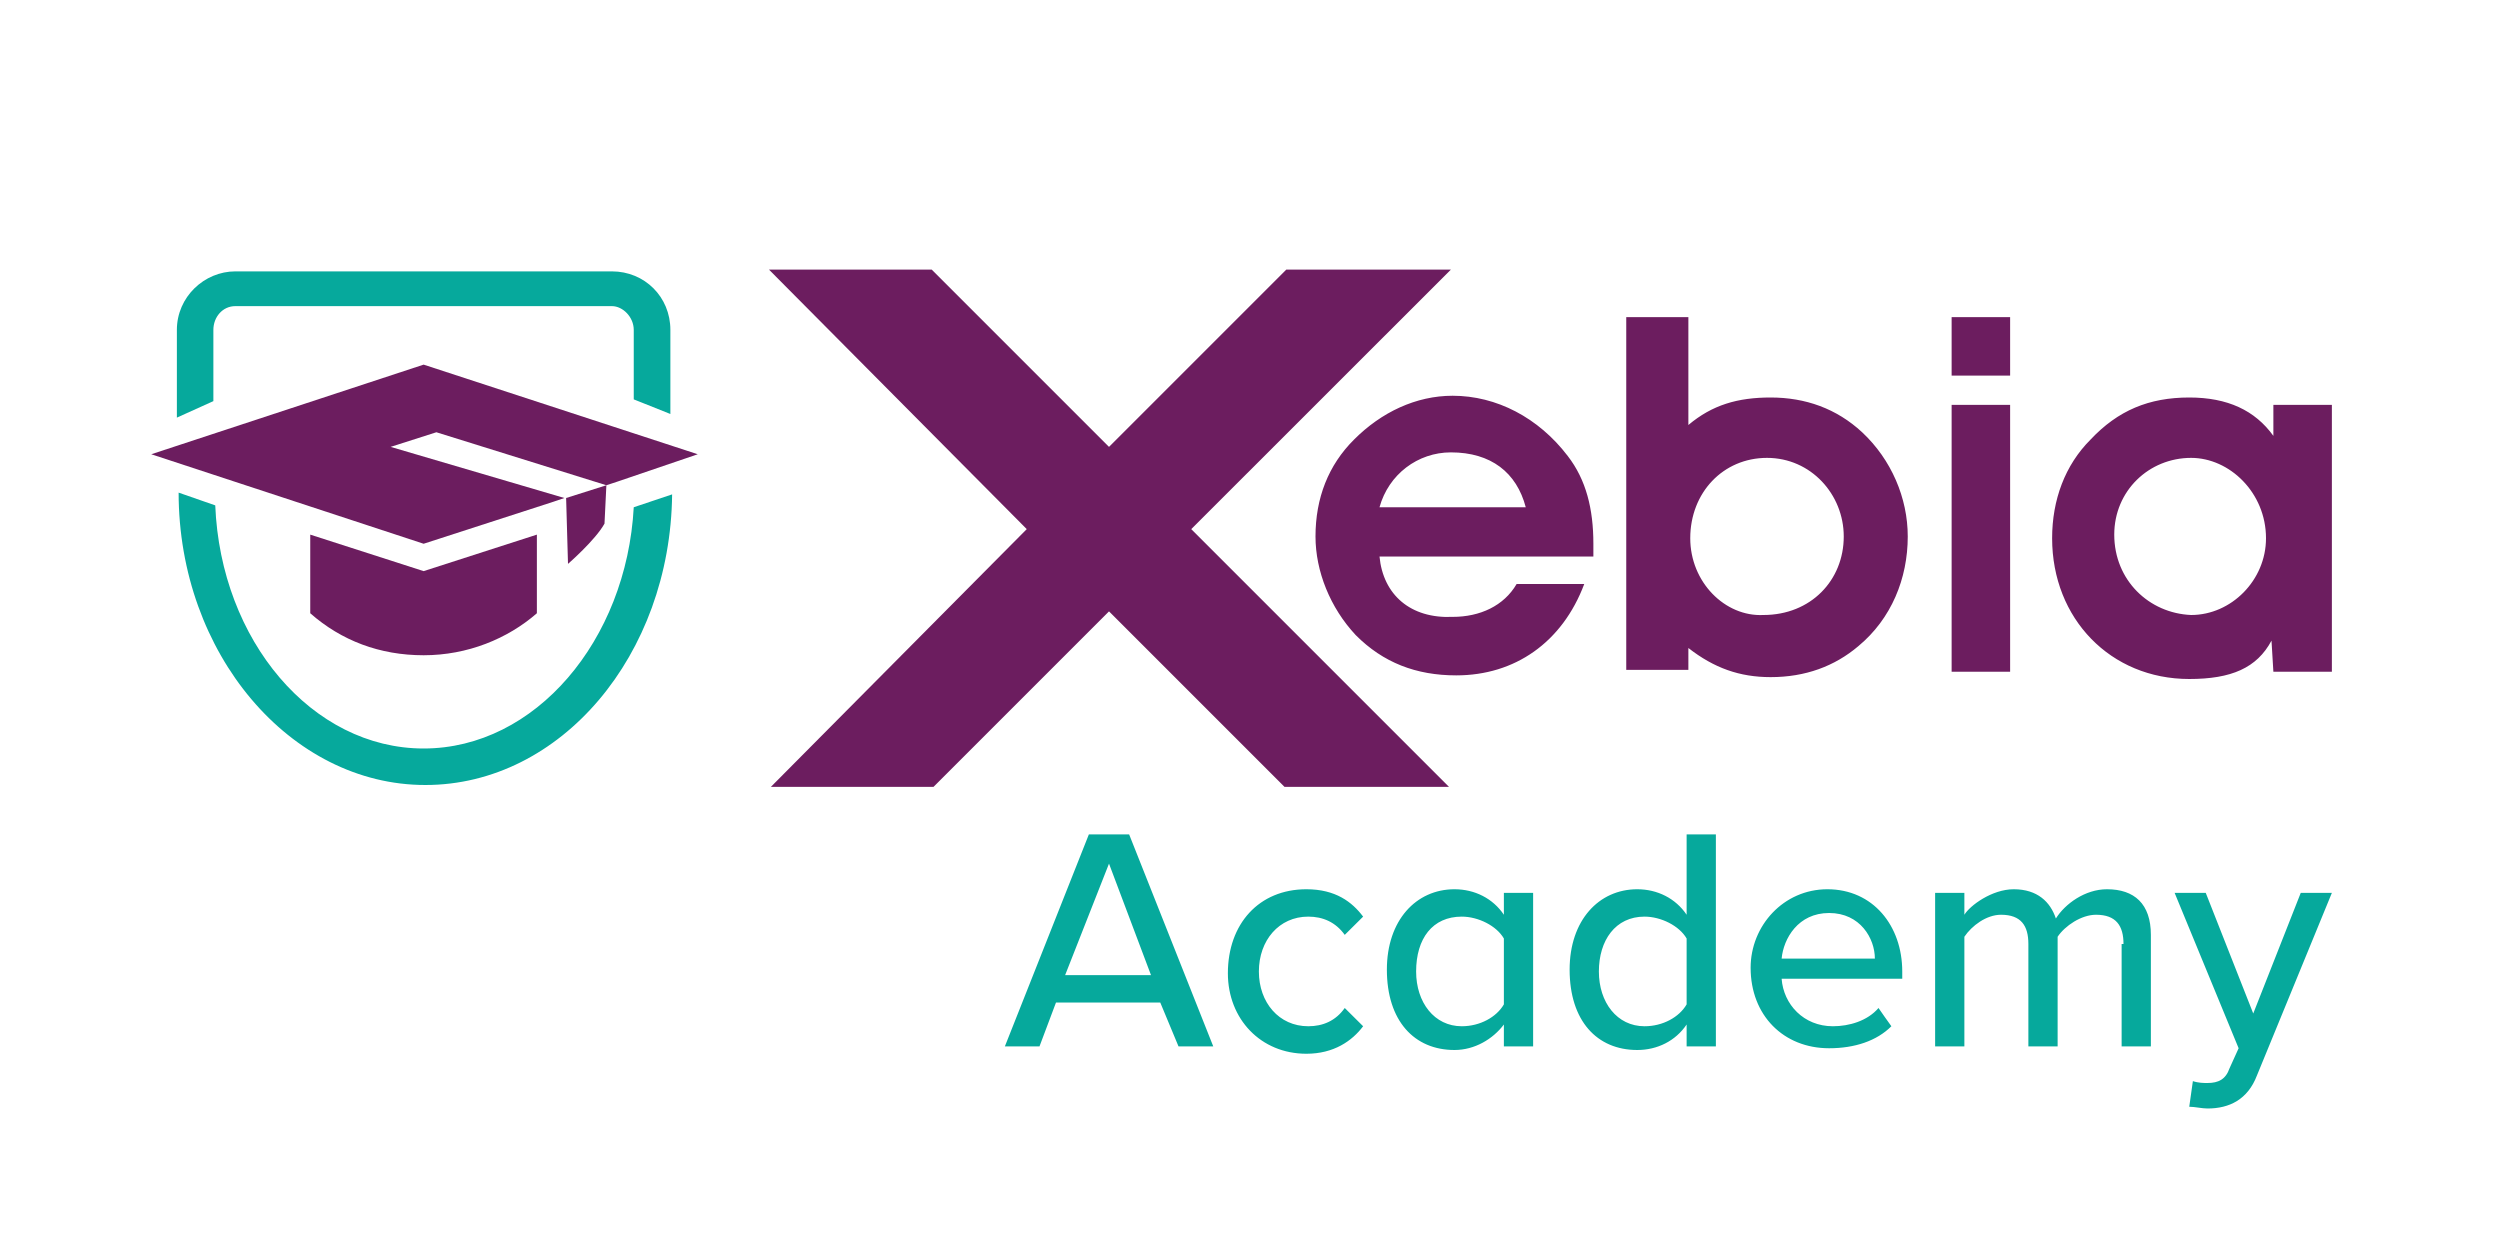
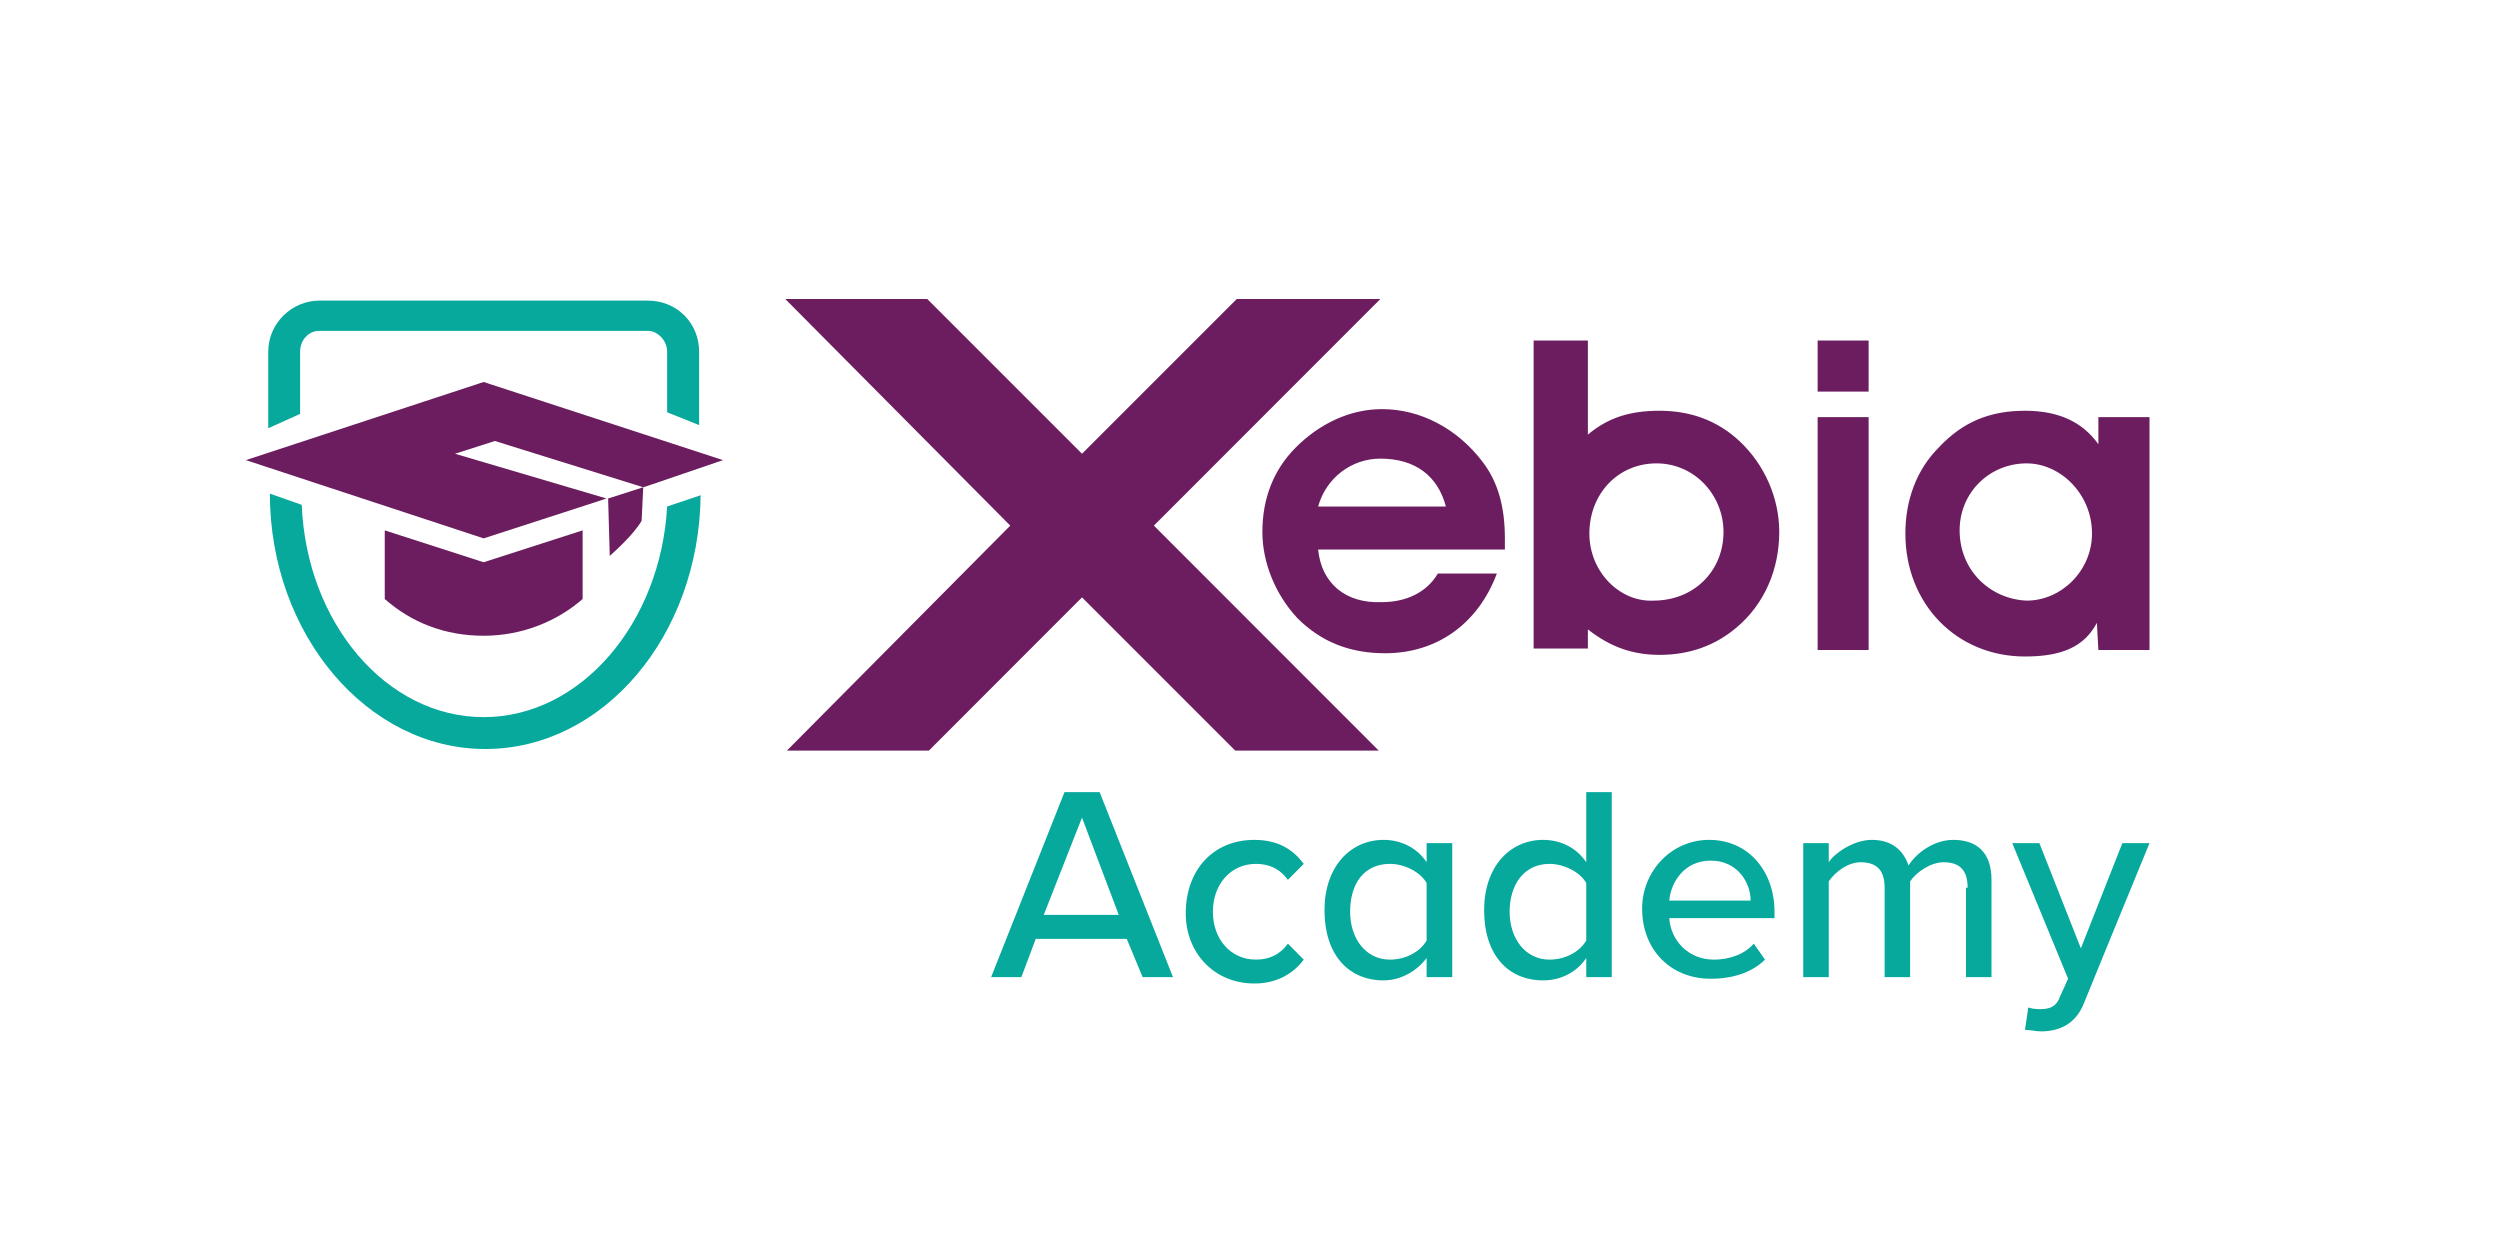
<svg xmlns="http://www.w3.org/2000/svg" xmlns:xlink="http://www.w3.org/1999/xlink" version="1.1" preserveAspectRatio="xMidYMid meet" viewBox="0 0 200 100" width="200" height="100">
  <defs>
-     <path d="M17.07 32.09C17.07 28.67 17.07 26.77 17.07 26.39C17.07 25.37 17.8 24.49 18.83 24.49C21.84 24.49 45.94 24.49 48.95 24.49C49.83 24.49 50.7 25.37 50.7 26.39C50.7 26.76 50.7 28.61 50.7 31.95L53.63 33.12C53.63 29.08 53.63 26.84 53.63 26.39C53.63 23.76 51.58 21.71 48.95 21.71C45.94 21.71 21.84 21.71 18.83 21.71C16.34 21.71 14.15 23.76 14.15 26.39C14.15 26.86 14.15 29.2 14.15 33.41L17.07 32.09ZM50.7 40.58C50.12 51.25 42.81 59.88 33.89 59.88C24.97 59.88 17.66 51.25 17.22 40.43C16.92 40.33 14.59 39.51 14.29 39.41C14.29 52.27 23.21 62.8 34.03 62.8C44.85 62.8 53.63 52.42 53.77 39.55C53.16 39.76 51.32 40.37 50.7 40.58Z" id="c3oCWMcQOT" />
-     <path d="M33.89 29.17L12.1 36.34L33.89 43.5L44.27 40.14L45.15 39.84L31.25 35.75L34.91 34.58L48.51 38.82L49.39 38.53L55.82 36.34L33.89 29.17Z" id="bEYQ8CKEk" />
-     <path d="M45.29 39.84C45.38 43 45.43 44.76 45.44 45.11C45.44 45.11 47.63 43.21 48.36 41.89C48.37 41.69 48.42 40.66 48.51 38.82L45.29 39.84Z" id="abH2lfrr2" />
-     <path d="M92.82 80.2L84.48 80.2L83.16 83.71L80.39 83.71L87.11 66.75L90.33 66.75L97.06 83.71L94.28 83.71L92.82 80.2ZM85.21 78.01L92.08 78.01L88.72 69.09L85.21 78.01ZM109.05 73.33C108.9 73.48 107.73 74.65 107.58 74.79C106.85 73.77 105.83 73.33 104.66 73.33C102.32 73.33 100.71 75.23 100.71 77.72C100.71 80.2 102.32 82.1 104.66 82.1C105.83 82.1 106.85 81.67 107.58 80.64C107.73 80.79 108.9 81.96 109.05 82.1C108.17 83.27 106.71 84.3 104.51 84.3C100.86 84.3 98.23 81.52 98.23 77.86C98.23 73.92 100.71 71.14 104.51 71.14C106.85 71.14 108.17 72.16 109.05 73.33ZM120.31 81.96C119.43 83.13 117.97 84 116.36 84C113.14 84 110.95 81.67 110.95 77.57C110.95 73.62 113.29 71.14 116.36 71.14C117.97 71.14 119.43 71.87 120.31 73.18C120.31 73.07 120.31 72.48 120.31 71.43L122.65 71.43L122.65 83.71L120.31 83.71C120.31 82.78 120.31 82.19 120.31 81.96ZM120.31 75.08C119.72 74.06 118.26 73.33 116.94 73.33C114.6 73.33 113.29 75.08 113.29 77.72C113.29 80.2 114.75 82.1 116.94 82.1C118.4 82.1 119.72 81.37 120.31 80.35C120.31 79.3 120.31 76.14 120.31 75.08ZM134.93 81.96C134.05 83.27 132.59 84 130.98 84C127.76 84 125.57 81.67 125.57 77.57C125.57 73.62 127.91 71.14 130.98 71.14C132.59 71.14 134.05 71.87 134.93 73.18C134.93 72.76 134.93 70.61 134.93 66.75L137.27 66.75L137.27 83.71L134.93 83.71C134.93 82.78 134.93 82.19 134.93 81.96ZM134.93 75.08C134.34 74.06 132.88 73.33 131.56 73.33C129.23 73.33 127.91 75.23 127.91 77.72C127.91 80.2 129.37 82.1 131.56 82.1C133.03 82.1 134.34 81.37 134.93 80.35C134.93 79.3 134.93 76.14 134.93 75.08ZM152.18 77.72C152.18 77.76 152.18 77.95 152.18 78.3C146.39 78.3 143.18 78.3 142.53 78.3C142.68 80.35 144.29 82.1 146.63 82.1C147.94 82.1 149.4 81.67 150.28 80.64C150.38 80.79 151.2 81.96 151.31 82.1C150.14 83.27 148.38 83.86 146.33 83.86C142.68 83.86 140.05 81.23 140.05 77.42C140.05 74.06 142.68 71.14 146.19 71.14C149.84 71.14 152.18 74.06 152.18 77.72ZM149.99 76.69C149.99 75.08 148.82 73.04 146.33 73.04C143.85 73.04 142.68 75.08 142.53 76.69C144.02 76.69 149.24 76.69 149.99 76.69ZM169.88 75.52C169.88 74.06 169.29 73.18 167.68 73.18C166.51 73.18 165.2 74.06 164.61 74.94C164.61 75.52 164.61 78.45 164.61 83.71L162.27 83.71C162.27 78.8 162.27 76.07 162.27 75.52C162.27 74.06 161.69 73.18 160.08 73.18C158.91 73.18 157.74 74.06 157.15 74.94C157.15 75.52 157.15 78.45 157.15 83.71L154.81 83.71L154.81 71.43L157.15 71.43C157.15 72.48 157.15 73.07 157.15 73.18C157.59 72.45 159.35 71.14 161.1 71.14C163 71.14 164.03 72.16 164.47 73.48C165.2 72.31 166.8 71.14 168.56 71.14C170.75 71.14 172.07 72.31 172.07 74.79C172.07 75.39 172.07 78.36 172.07 83.71L169.73 83.71L169.73 75.52C169.81 75.52 169.86 75.52 169.88 75.52ZM178.36 85.47C178.41 85.36 178.65 84.82 179.09 83.86L173.97 71.43L176.46 71.43L180.26 81.08L184.06 71.43L186.55 71.43C182.95 80.2 180.95 85.08 180.55 86.05C179.82 87.95 178.36 88.68 176.6 88.68C176.16 88.68 175.58 88.54 175.14 88.54C175.17 88.33 175.4 86.7 175.43 86.49C175.87 86.64 176.31 86.64 176.6 86.64C177.48 86.64 178.06 86.34 178.36 85.47Z" id="dxE2pXmv" />
-     <path d="M122.06 40.58C115.04 40.58 111.14 40.58 110.36 40.58C111.09 37.94 113.43 36.19 116.07 36.19C119.28 36.19 121.33 37.8 122.06 40.58M110.36 44.52L127.47 44.52C127.47 43.91 127.47 43.57 127.47 43.5C127.47 40.72 126.89 38.38 125.42 36.48C123.08 33.41 119.72 31.66 116.21 31.66C113.29 31.66 110.51 32.97 108.32 35.17C106.27 37.21 105.24 39.84 105.24 42.92C105.24 45.69 106.41 48.62 108.46 50.81C110.65 53.01 113.29 54.03 116.5 54.03C121.18 54.03 124.98 51.4 126.74 46.72C126.2 46.72 121.87 46.72 121.33 46.72C120.31 48.47 118.4 49.35 116.21 49.35C112.85 49.5 110.65 47.59 110.36 44.52M135.22 43.06C135.22 39.41 137.85 36.63 141.36 36.63C144.87 36.63 147.5 39.55 147.5 42.92C147.5 46.42 144.87 49.2 141.07 49.2C138 49.35 135.22 46.57 135.22 43.06M135.07 34L135.07 25.37L130.1 25.37L130.1 53.59L135.07 53.59C135.07 52.54 135.07 51.95 135.07 51.84C137.12 53.44 139.17 54.17 141.65 54.17C144.43 54.17 146.77 53.3 148.67 51.69C151.31 49.5 152.62 46.28 152.62 42.92C152.62 39.84 151.31 36.77 148.97 34.58C146.92 32.68 144.43 31.8 141.65 31.8C139.02 31.8 136.98 32.39 135.07 34M156.13 32.39L160.81 32.39L160.81 53.74L156.13 53.74L156.13 32.39ZM156.13 25.37L160.81 25.37L160.81 30.05L156.13 30.05L156.13 25.37ZM169.14 42.77C169.14 39.26 171.92 36.63 175.29 36.63C178.36 36.63 181.28 39.41 181.28 43.06C181.28 46.42 178.5 49.2 175.29 49.2C171.92 49.06 169.14 46.42 169.14 42.77M181.87 53.74L186.55 53.74L186.55 32.39L181.87 32.39C181.87 33.88 181.87 34.71 181.87 34.87C180.4 32.83 178.21 31.8 175.14 31.8C171.92 31.8 169.44 32.83 167.24 35.17C165.2 37.21 164.17 39.99 164.17 43.06C164.17 49.5 168.85 54.32 175.14 54.32C178.5 54.32 180.55 53.44 181.72 51.25C181.74 51.58 181.79 52.41 181.87 53.74Z" id="bD6zDW7fQ" />
-     <path d="M61.67 62.95L74.68 62.95L88.72 48.91L102.76 62.95L115.92 62.95L95.3 42.33L116.07 21.57L102.9 21.57L88.72 35.75L74.54 21.57L61.52 21.57L82.14 42.33L61.67 62.95Z" id="byKRZ1BRe" />
-     <path d="M24.82 42.77C24.82 46.54 24.82 48.64 24.82 49.06C27.31 51.25 30.38 52.42 33.89 52.42C37.4 52.42 40.61 51.1 42.95 49.06C42.95 48.64 42.95 46.54 42.95 42.77L33.89 45.69L24.82 42.77Z" id="f1FI00fgfq" />
+     <path d="M24.01 33.11C24.01 30.13 24.01 28.47 24.01 28.13C24.01 27.24 24.65 26.47 25.54 26.47C28.17 26.47 49.21 26.47 51.84 26.47C52.61 26.47 53.37 27.24 53.37 28.13C53.37 28.46 53.37 30.07 53.37 32.98L55.93 34.01C55.93 30.48 55.93 28.53 55.93 28.13C55.93 25.84 54.14 24.05 51.84 24.05C49.21 24.05 28.17 24.05 25.54 24.05C23.37 24.05 21.46 25.84 21.46 28.13C21.46 28.54 21.46 30.58 21.46 34.26L24.01 33.11ZM53.37 40.52C52.86 49.83 46.48 57.37 38.69 57.37C30.91 57.37 24.52 49.83 24.14 40.39C23.89 40.3 21.84 39.58 21.59 39.49C21.59 50.73 29.37 59.92 38.82 59.92C48.27 59.92 55.93 50.86 56.05 39.62C55.52 39.8 53.91 40.34 53.37 40.52Z" id="b5ANBSOCal" />
+     <path d="M38.69 30.56L19.67 36.81L38.69 43.07L47.76 40.13L48.52 39.88L36.4 36.3L39.59 35.28L51.46 38.98L52.22 38.73L57.84 36.81L38.69 30.56Z" id="b1JeC63rqQ" />
+     <path d="M48.65 39.88C48.73 42.63 48.77 44.17 48.78 44.47C48.78 44.47 50.69 42.81 51.33 41.66C51.34 41.49 51.38 40.59 51.46 38.98L48.65 39.88Z" id="bAgKszcm3" />
+     <path d="M90.14 75.11L82.86 75.11L81.71 78.17L79.29 78.17L85.16 63.37L87.97 63.37L93.84 78.17L91.41 78.17L90.14 75.11ZM83.5 73.19L89.5 73.19L86.56 65.41L83.5 73.19ZM104.3 69.11C104.18 69.24 103.16 70.26 103.03 70.39C102.39 69.49 101.5 69.11 100.48 69.11C98.43 69.11 97.03 70.77 97.03 72.94C97.03 75.11 98.43 76.77 100.48 76.77C101.5 76.77 102.39 76.39 103.03 75.49C103.16 75.62 104.18 76.64 104.3 76.77C103.54 77.79 102.26 78.68 100.35 78.68C97.16 78.68 94.86 76.26 94.86 73.07C94.86 69.62 97.03 67.19 100.35 67.19C102.39 67.19 103.54 68.09 104.3 69.11ZM114.13 76.64C113.37 77.66 112.09 78.43 110.69 78.43C107.88 78.43 105.96 76.39 105.96 72.81C105.96 69.36 108.01 67.19 110.69 67.19C112.09 67.19 113.37 67.83 114.13 68.98C114.13 68.88 114.13 68.37 114.13 67.45L116.18 67.45L116.18 78.17L114.13 78.17C114.13 77.36 114.13 76.85 114.13 76.64ZM114.13 70.64C113.62 69.75 112.35 69.11 111.2 69.11C109.16 69.11 108.01 70.64 108.01 72.94C108.01 75.11 109.28 76.77 111.2 76.77C112.47 76.77 113.62 76.13 114.13 75.24C114.13 74.32 114.13 71.56 114.13 70.64ZM126.9 76.64C126.13 77.79 124.86 78.43 123.45 78.43C120.64 78.43 118.73 76.39 118.73 72.81C118.73 69.36 120.77 67.19 123.45 67.19C124.86 67.19 126.13 67.83 126.9 68.98C126.9 68.61 126.9 66.74 126.9 63.37L128.94 63.37L128.94 78.17L126.9 78.17C126.9 77.36 126.9 76.85 126.9 76.64ZM126.9 70.64C126.39 69.75 125.11 69.11 123.96 69.11C121.92 69.11 120.77 70.77 120.77 72.94C120.77 75.11 122.05 76.77 123.96 76.77C125.24 76.77 126.39 76.13 126.9 75.24C126.9 74.32 126.9 71.56 126.9 70.64ZM141.96 72.94C141.96 72.97 141.96 73.14 141.96 73.45C136.91 73.45 134.1 73.45 133.54 73.45C133.66 75.24 135.07 76.77 137.11 76.77C138.26 76.77 139.54 76.39 140.3 75.49C140.39 75.62 141.11 76.64 141.2 76.77C140.17 77.79 138.64 78.3 136.86 78.3C133.66 78.3 131.37 76 131.37 72.68C131.37 69.75 133.66 67.19 136.73 67.19C139.92 67.19 141.96 69.75 141.96 72.94ZM140.05 72.05C140.05 70.64 139.03 68.85 136.86 68.85C134.69 68.85 133.66 70.64 133.54 72.05C134.84 72.05 139.4 72.05 140.05 72.05ZM157.41 71.02C157.41 69.75 156.9 68.98 155.49 68.98C154.47 68.98 153.32 69.75 152.81 70.51C152.81 71.02 152.81 73.58 152.81 78.17L150.77 78.17C150.77 73.88 150.77 71.5 150.77 71.02C150.77 69.75 150.26 68.98 148.85 68.98C147.83 68.98 146.81 69.75 146.3 70.51C146.3 71.02 146.3 73.58 146.3 78.17L144.26 78.17L144.26 67.45L146.3 67.45C146.3 68.37 146.3 68.88 146.3 68.98C146.68 68.34 148.22 67.19 149.75 67.19C151.41 67.19 152.3 68.09 152.68 69.24C153.32 68.22 154.73 67.19 156.26 67.19C158.17 67.19 159.32 68.22 159.32 70.39C159.32 70.91 159.32 73.5 159.32 78.17L157.28 78.17L157.28 71.02C157.35 71.02 157.39 71.02 157.41 71.02ZM164.81 79.7C164.85 79.61 165.07 79.14 165.45 78.3L160.98 67.45L163.15 67.45L166.47 75.87L169.79 67.45L171.96 67.45C168.82 75.11 167.07 79.36 166.73 80.22C166.09 81.87 164.81 82.51 163.28 82.51C162.9 82.51 162.39 82.39 162 82.39C162.03 82.21 162.23 80.78 162.26 80.6C162.64 80.73 163.02 80.73 163.28 80.73C164.04 80.73 164.56 80.47 164.81 79.7Z" id="af9daXNu" />
+     <path d="M115.67 40.52C109.54 40.52 106.13 40.52 105.45 40.52C106.09 38.22 108.13 36.69 110.43 36.69C113.24 36.69 115.03 38.09 115.67 40.52M105.45 43.96L120.39 43.96C120.39 43.43 120.39 43.13 120.39 43.07C120.39 40.64 119.88 38.6 118.6 36.94C116.56 34.26 113.62 32.73 110.56 32.73C108.01 32.73 105.58 33.88 103.67 35.79C101.88 37.58 100.99 39.88 100.99 42.56C100.99 44.98 102.01 47.54 103.79 49.45C105.71 51.37 108.01 52.26 110.81 52.26C114.9 52.26 118.22 49.96 119.75 45.88C119.28 45.88 115.5 45.88 115.03 45.88C114.13 47.41 112.47 48.17 110.56 48.17C107.62 48.3 105.71 46.64 105.45 43.96M127.15 42.69C127.15 39.49 129.45 37.07 132.52 37.07C135.58 37.07 137.88 39.62 137.88 42.56C137.88 45.62 135.58 48.05 132.26 48.05C129.58 48.17 127.15 45.75 127.15 42.69M127.03 34.77L127.03 27.24L122.69 27.24L122.69 51.88L127.03 51.88C127.03 50.96 127.03 50.45 127.03 50.35C128.81 51.75 130.6 52.39 132.77 52.39C135.2 52.39 137.24 51.62 138.9 50.22C141.2 48.3 142.34 45.49 142.34 42.56C142.34 39.88 141.2 37.2 139.15 35.28C137.37 33.62 135.2 32.86 132.77 32.86C130.47 32.86 128.69 33.37 127.03 34.77M145.41 33.37L149.49 33.37L149.49 52L145.41 52L145.41 33.37ZM145.41 27.24L149.49 27.24L149.49 31.33L145.41 31.33L145.41 27.24ZM156.77 42.43C156.77 39.37 159.19 37.07 162.13 37.07C164.81 37.07 167.36 39.49 167.36 42.69C167.36 45.62 164.94 48.05 162.13 48.05C159.19 47.92 156.77 45.62 156.77 42.43M167.87 52L171.96 52L171.96 33.37L167.87 33.37C167.87 34.67 167.87 35.39 167.87 35.54C166.6 33.75 164.68 32.86 162 32.86C159.19 32.86 157.02 33.75 155.11 35.79C153.32 37.58 152.43 40.01 152.43 42.69C152.43 48.3 156.51 52.52 162 52.52C164.94 52.52 166.73 51.75 167.75 49.83C167.76 50.12 167.81 50.85 167.87 52Z" id="b6L55f2KrR" />
+     <path d="M62.95 60.05L74.31 60.05L86.56 47.79L98.82 60.05L110.3 60.05L92.31 42.05L110.43 23.92L98.94 23.92L86.56 36.3L74.18 23.92L62.82 23.92L80.82 42.05L62.95 60.05Z" id="aa5JFMI7t" />
+     <path d="M30.78 42.43C30.78 45.72 30.78 47.55 30.78 47.92C32.95 49.83 35.63 50.86 38.69 50.86C41.76 50.86 44.56 49.71 46.61 47.92C46.61 47.55 46.61 45.72 46.61 42.43L38.69 44.98L30.78 42.43Z" id="bFyvImZja" />
  </defs>
  <g>
    <g>
      <g>
-         <use xlink:href="#c3oCWMcQOT" opacity="1" fill="#06a99c" fill-opacity="1" />
+         <use xlink:href="#b5ANBSOCal" opacity="1" fill="#06a99c" fill-opacity="1" />
        <g>
-           <use xlink:href="#c3oCWMcQOT" opacity="1" fill-opacity="0" stroke="#000000" stroke-width="1" stroke-opacity="0" />
+           <use xlink:href="#b5ANBSOCal" opacity="1" fill-opacity="0" stroke="#000000" stroke-width="1" stroke-opacity="0" />
        </g>
      </g>
      <g>
-         <use xlink:href="#bEYQ8CKEk" opacity="1" fill="#6c1d5f" fill-opacity="1" />
+         <use xlink:href="#b1JeC63rqQ" opacity="1" fill="#6c1d5f" fill-opacity="1" />
        <g>
-           <use xlink:href="#bEYQ8CKEk" opacity="1" fill-opacity="0" stroke="#000000" stroke-width="1" stroke-opacity="0" />
+           <use xlink:href="#b1JeC63rqQ" opacity="1" fill-opacity="0" stroke="#000000" stroke-width="1" stroke-opacity="0" />
        </g>
      </g>
      <g>
-         <use xlink:href="#abH2lfrr2" opacity="1" fill="#6c1d5f" fill-opacity="1" />
+         <use xlink:href="#bAgKszcm3" opacity="1" fill="#6c1d5f" fill-opacity="1" />
        <g>
-           <use xlink:href="#abH2lfrr2" opacity="1" fill-opacity="0" stroke="#000000" stroke-width="1" stroke-opacity="0" />
+           <use xlink:href="#bAgKszcm3" opacity="1" fill-opacity="0" stroke="#000000" stroke-width="1" stroke-opacity="0" />
        </g>
      </g>
      <g>
-         <use xlink:href="#dxE2pXmv" opacity="1" fill="#06a99c" fill-opacity="1" />
+         <use xlink:href="#af9daXNu" opacity="1" fill="#06a99c" fill-opacity="1" />
        <g>
-           <use xlink:href="#dxE2pXmv" opacity="1" fill-opacity="0" stroke="#000000" stroke-width="1" stroke-opacity="0" />
+           <use xlink:href="#af9daXNu" opacity="1" fill-opacity="0" stroke="#000000" stroke-width="1" stroke-opacity="0" />
        </g>
      </g>
      <g>
-         <use xlink:href="#bD6zDW7fQ" opacity="1" fill="#6c1d5f" fill-opacity="1" />
+         <use xlink:href="#b6L55f2KrR" opacity="1" fill="#6c1d5f" fill-opacity="1" />
        <g>
-           <use xlink:href="#bD6zDW7fQ" opacity="1" fill-opacity="0" stroke="#000000" stroke-width="1" stroke-opacity="0" />
+           <use xlink:href="#b6L55f2KrR" opacity="1" fill-opacity="0" stroke="#000000" stroke-width="1" stroke-opacity="0" />
        </g>
      </g>
      <g>
-         <use xlink:href="#byKRZ1BRe" opacity="1" fill="#6c1d5f" fill-opacity="1" />
+         <use xlink:href="#aa5JFMI7t" opacity="1" fill="#6c1d5f" fill-opacity="1" />
        <g>
-           <use xlink:href="#byKRZ1BRe" opacity="1" fill-opacity="0" stroke="#000000" stroke-width="1" stroke-opacity="0" />
+           <use xlink:href="#aa5JFMI7t" opacity="1" fill-opacity="0" stroke="#000000" stroke-width="1" stroke-opacity="0" />
        </g>
      </g>
      <g>
-         <use xlink:href="#f1FI00fgfq" opacity="1" fill="#6c1d5f" fill-opacity="1" />
+         <use xlink:href="#bFyvImZja" opacity="1" fill="#6c1d5f" fill-opacity="1" />
        <g>
-           <use xlink:href="#f1FI00fgfq" opacity="1" fill-opacity="0" stroke="#000000" stroke-width="1" stroke-opacity="0" />
+           <use xlink:href="#bFyvImZja" opacity="1" fill-opacity="0" stroke="#000000" stroke-width="1" stroke-opacity="0" />
        </g>
      </g>
    </g>
  </g>
</svg>
